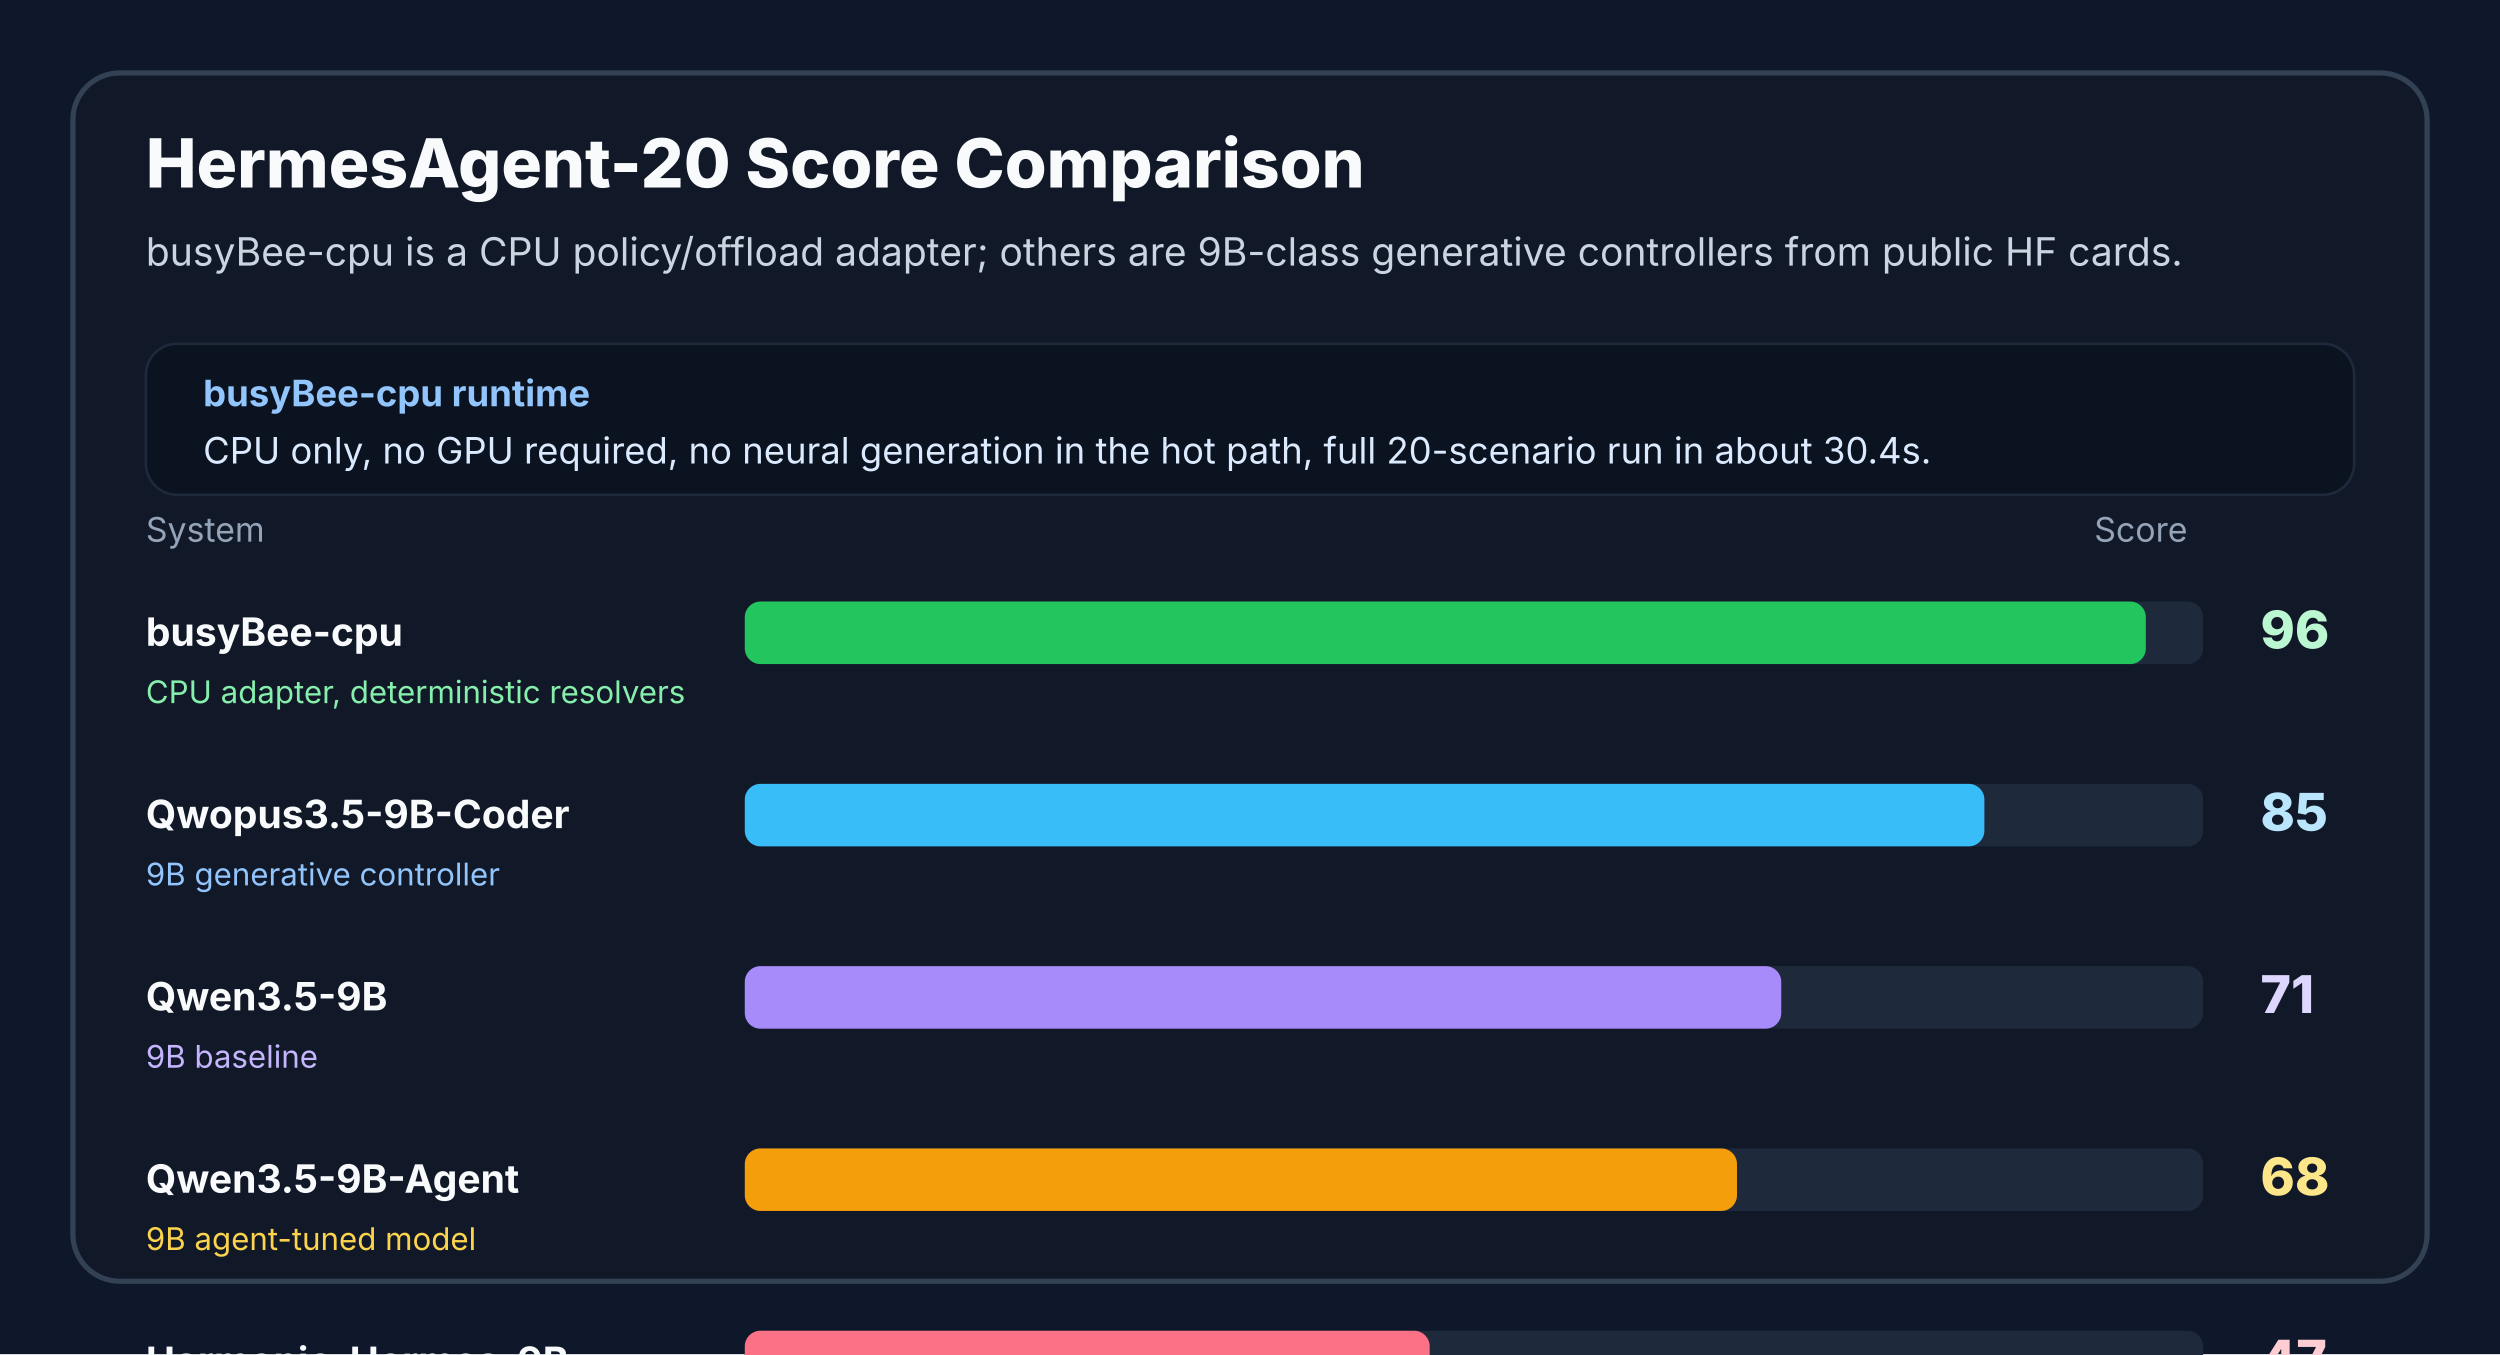
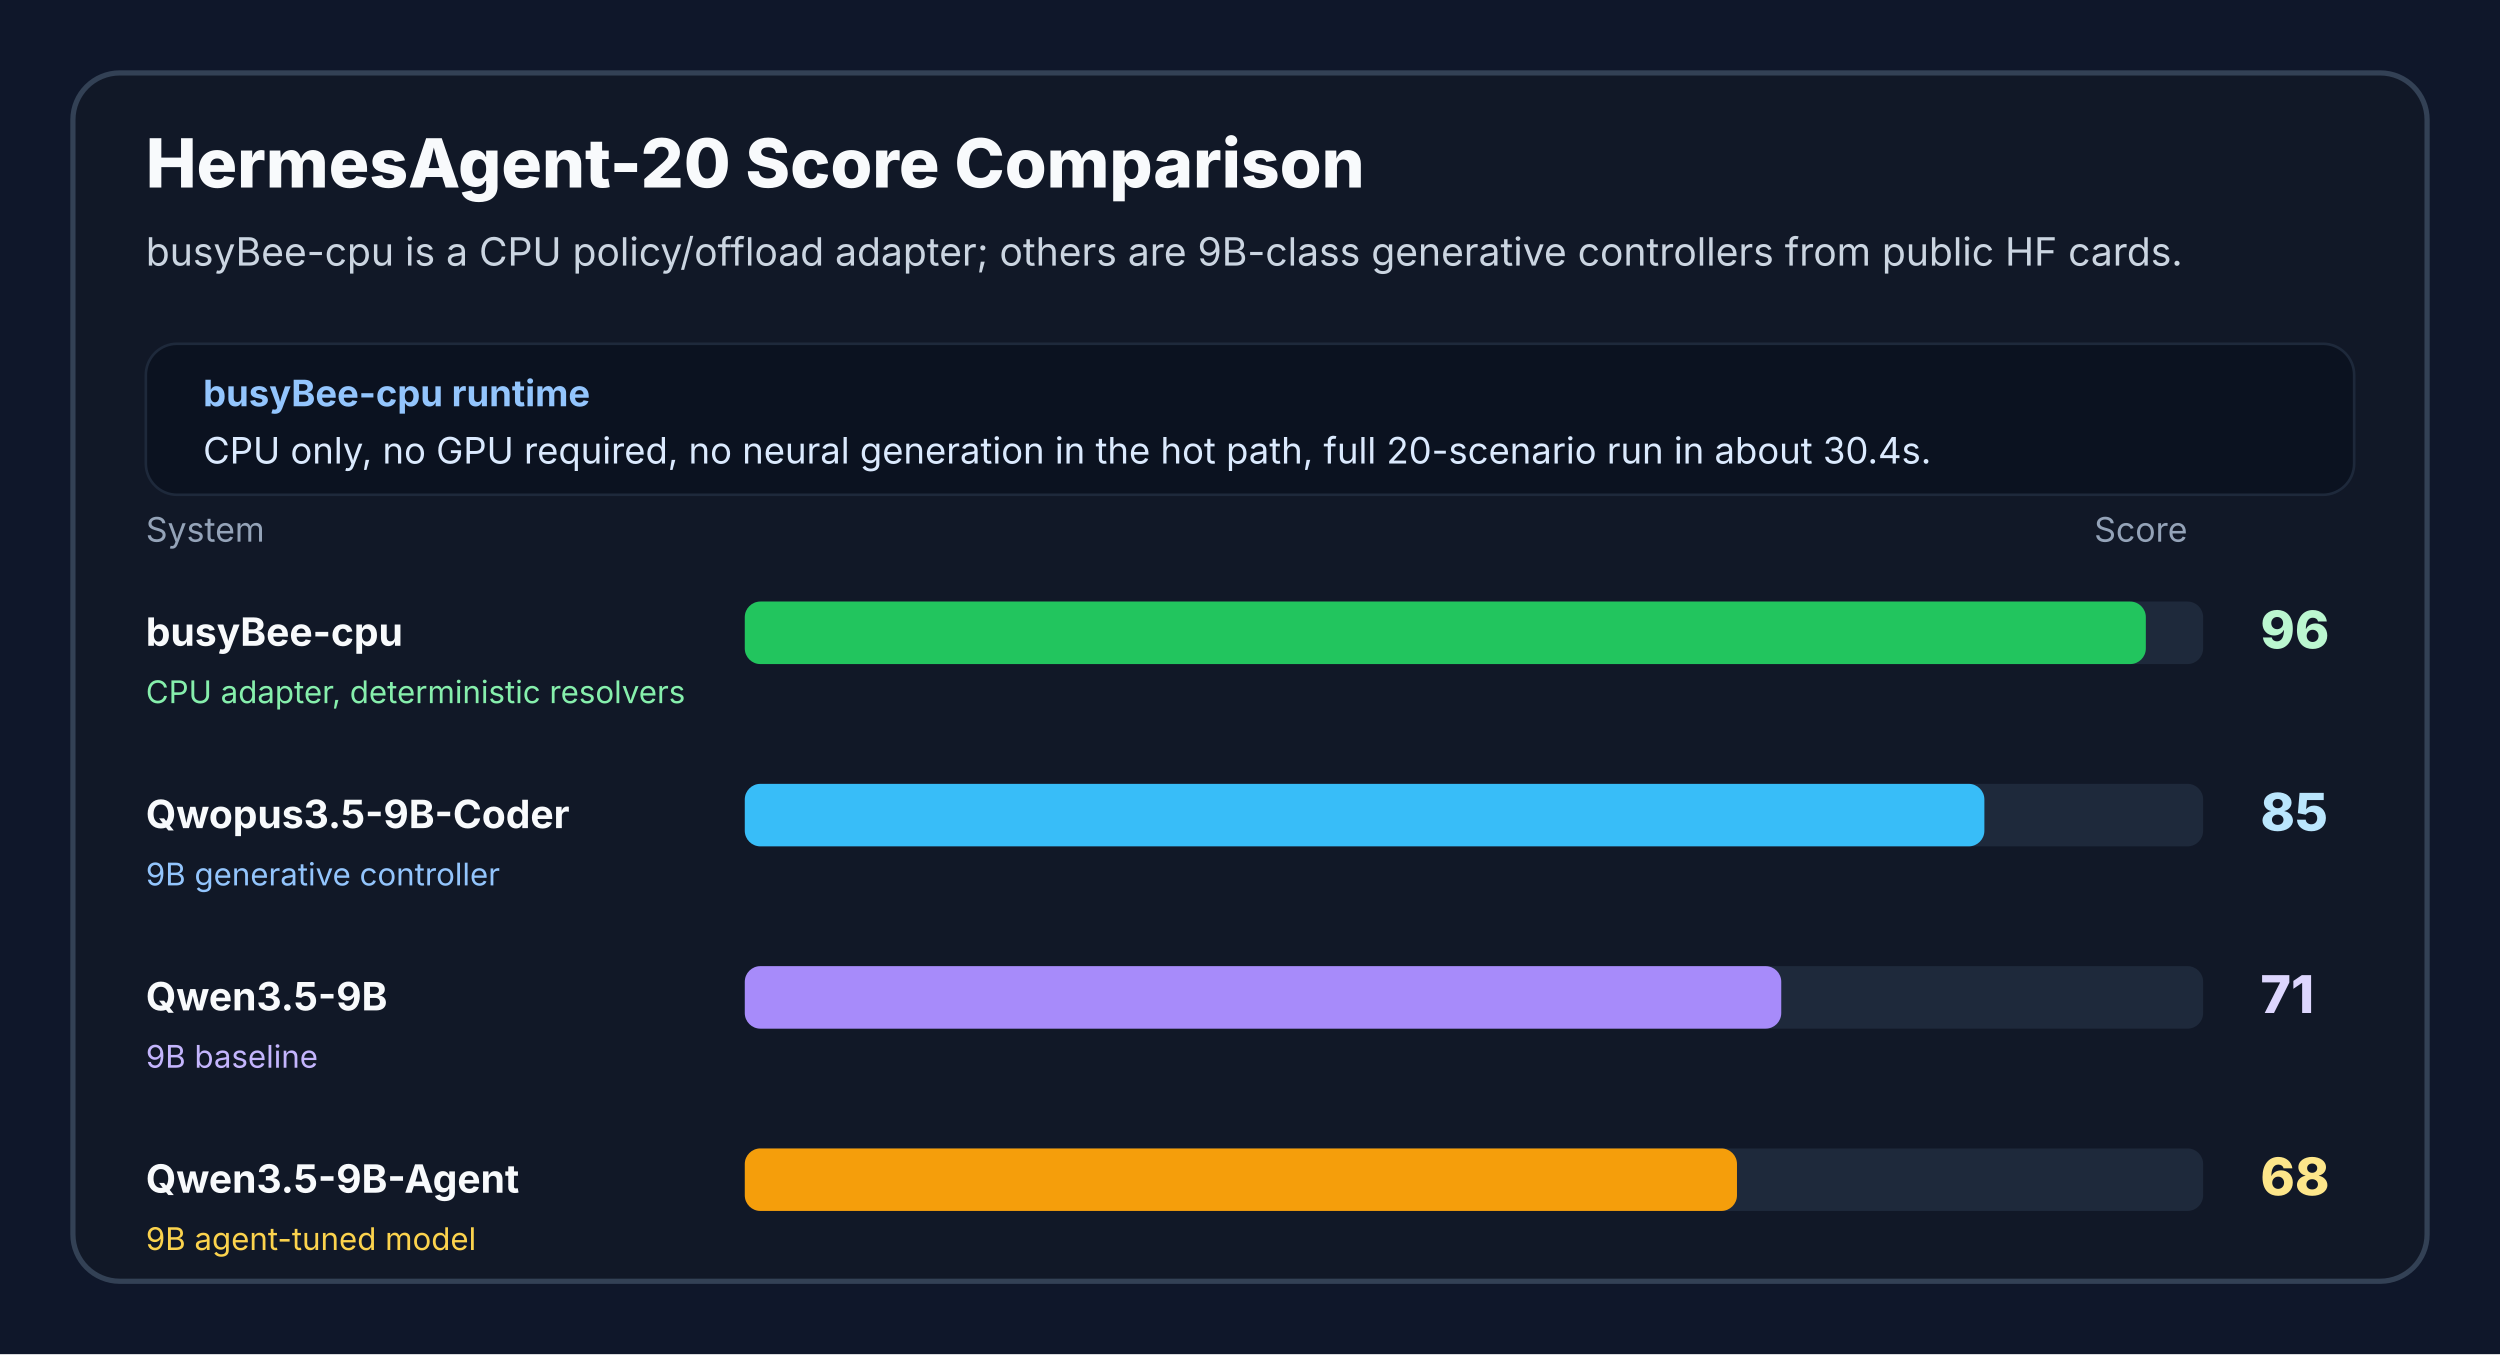
<svg xmlns="http://www.w3.org/2000/svg" width="960" height="520" viewBox="0 0 960 520" role="img" aria-labelledby="title desc">
  <rect width="960" height="520" fill="#0f172a" />
  <rect x="28" y="28" width="904" height="464" rx="18" fill="#111827" stroke="#334155" stroke-width="2" />
  <text x="56" y="72" font-family="Inter, Segoe UI, Arial, sans-serif" font-size="26" font-weight="800" fill="#f8fafc">HermesAgent-20 Score Comparison</text>
  <text x="56" y="102" font-family="Inter, Segoe UI, Arial, sans-serif" font-size="15" fill="#cbd5e1">busyBee-cpu is a CPU policy/offload adapter; others are 9B-class generative controllers from public HF cards.</text>
  <g transform="translate(56 132)">
    <rect x="0" y="0" width="848" height="58" rx="12" fill="#0b1220" stroke="#1e293b" />
    <text x="22" y="24" font-family="Inter, Segoe UI, Arial, sans-serif" font-size="14" font-weight="700" fill="#93c5fd">busyBee-cpu runtime</text>
    <text x="22" y="46" font-family="Inter, Segoe UI, Arial, sans-serif" font-size="14" fill="#dbeafe">CPU only, no GPU required, no neural generation in the hot path, full 20-scenario run in about 30.4s.</text>
  </g>
  <g transform="translate(56 228)" font-family="Inter, Segoe UI, Arial, sans-serif">
    <text x="0" y="-20" font-size="13" fill="#94a3b8">System</text>
    <text x="784" y="-20" text-anchor="end" font-size="13" fill="#94a3b8">Score</text>
    <g transform="translate(0 0)">
      <text x="0" y="20" font-size="15" font-weight="700" fill="#f8fafc">busyBee-cpu</text>
      <rect x="230" y="3" width="560" height="24" rx="6" fill="#1e293b" />
      <rect x="230" y="3" width="538" height="24" rx="6" fill="#22c55e" />
      <text x="812" y="21" font-size="20" font-weight="800" fill="#bbf7d0">96</text>
      <text x="0" y="42" font-size="12" fill="#86efac">CPU adapter, deterministic resolvers</text>
    </g>
    <g transform="translate(0 70)">
      <text x="0" y="20" font-size="15" font-weight="700" fill="#f8fafc">Qwopus3.5-9B-Coder</text>
      <rect x="230" y="3" width="560" height="24" rx="6" fill="#1e293b" />
      <rect x="230" y="3" width="476" height="24" rx="6" fill="#38bdf8" />
      <text x="812" y="21" font-size="20" font-weight="800" fill="#bae6fd">85</text>
      <text x="0" y="42" font-size="12" fill="#93c5fd">9B generative controller</text>
    </g>
    <g transform="translate(0 140)">
      <text x="0" y="20" font-size="15" font-weight="700" fill="#f8fafc">Qwen3.5-9B</text>
      <rect x="230" y="3" width="560" height="24" rx="6" fill="#1e293b" />
      <rect x="230" y="3" width="398" height="24" rx="6" fill="#a78bfa" />
      <text x="812" y="21" font-size="20" font-weight="800" fill="#ddd6fe">71</text>
      <text x="0" y="42" font-size="12" fill="#c4b5fd">9B baseline</text>
    </g>
    <g transform="translate(0 210)">
      <text x="0" y="20" font-size="15" font-weight="700" fill="#f8fafc">Qwen3.5-9B-Agent</text>
      <rect x="230" y="3" width="560" height="24" rx="6" fill="#1e293b" />
      <rect x="230" y="3" width="381" height="24" rx="6" fill="#f59e0b" />
      <text x="812" y="21" font-size="20" font-weight="800" fill="#fde68a">68</text>
      <text x="0" y="42" font-size="12" fill="#fcd34d">9B agent-tuned model</text>
    </g>
-     <g transform="translate(0 280)">
-       <text x="0" y="20" font-size="15" font-weight="700" fill="#f8fafc">Harmonic-Hermes-9B</text>
-       <rect x="230" y="3" width="560" height="24" rx="6" fill="#1e293b" />
-       <rect x="230" y="3" width="263" height="24" rx="6" fill="#fb7185" />
-       <text x="812" y="21" font-size="20" font-weight="800" fill="#fecdd3">47</text>
-       <text x="0" y="42" font-size="12" fill="#fda4af">9B Hermes-tuned model</text>
-     </g>
  </g>
</svg>
